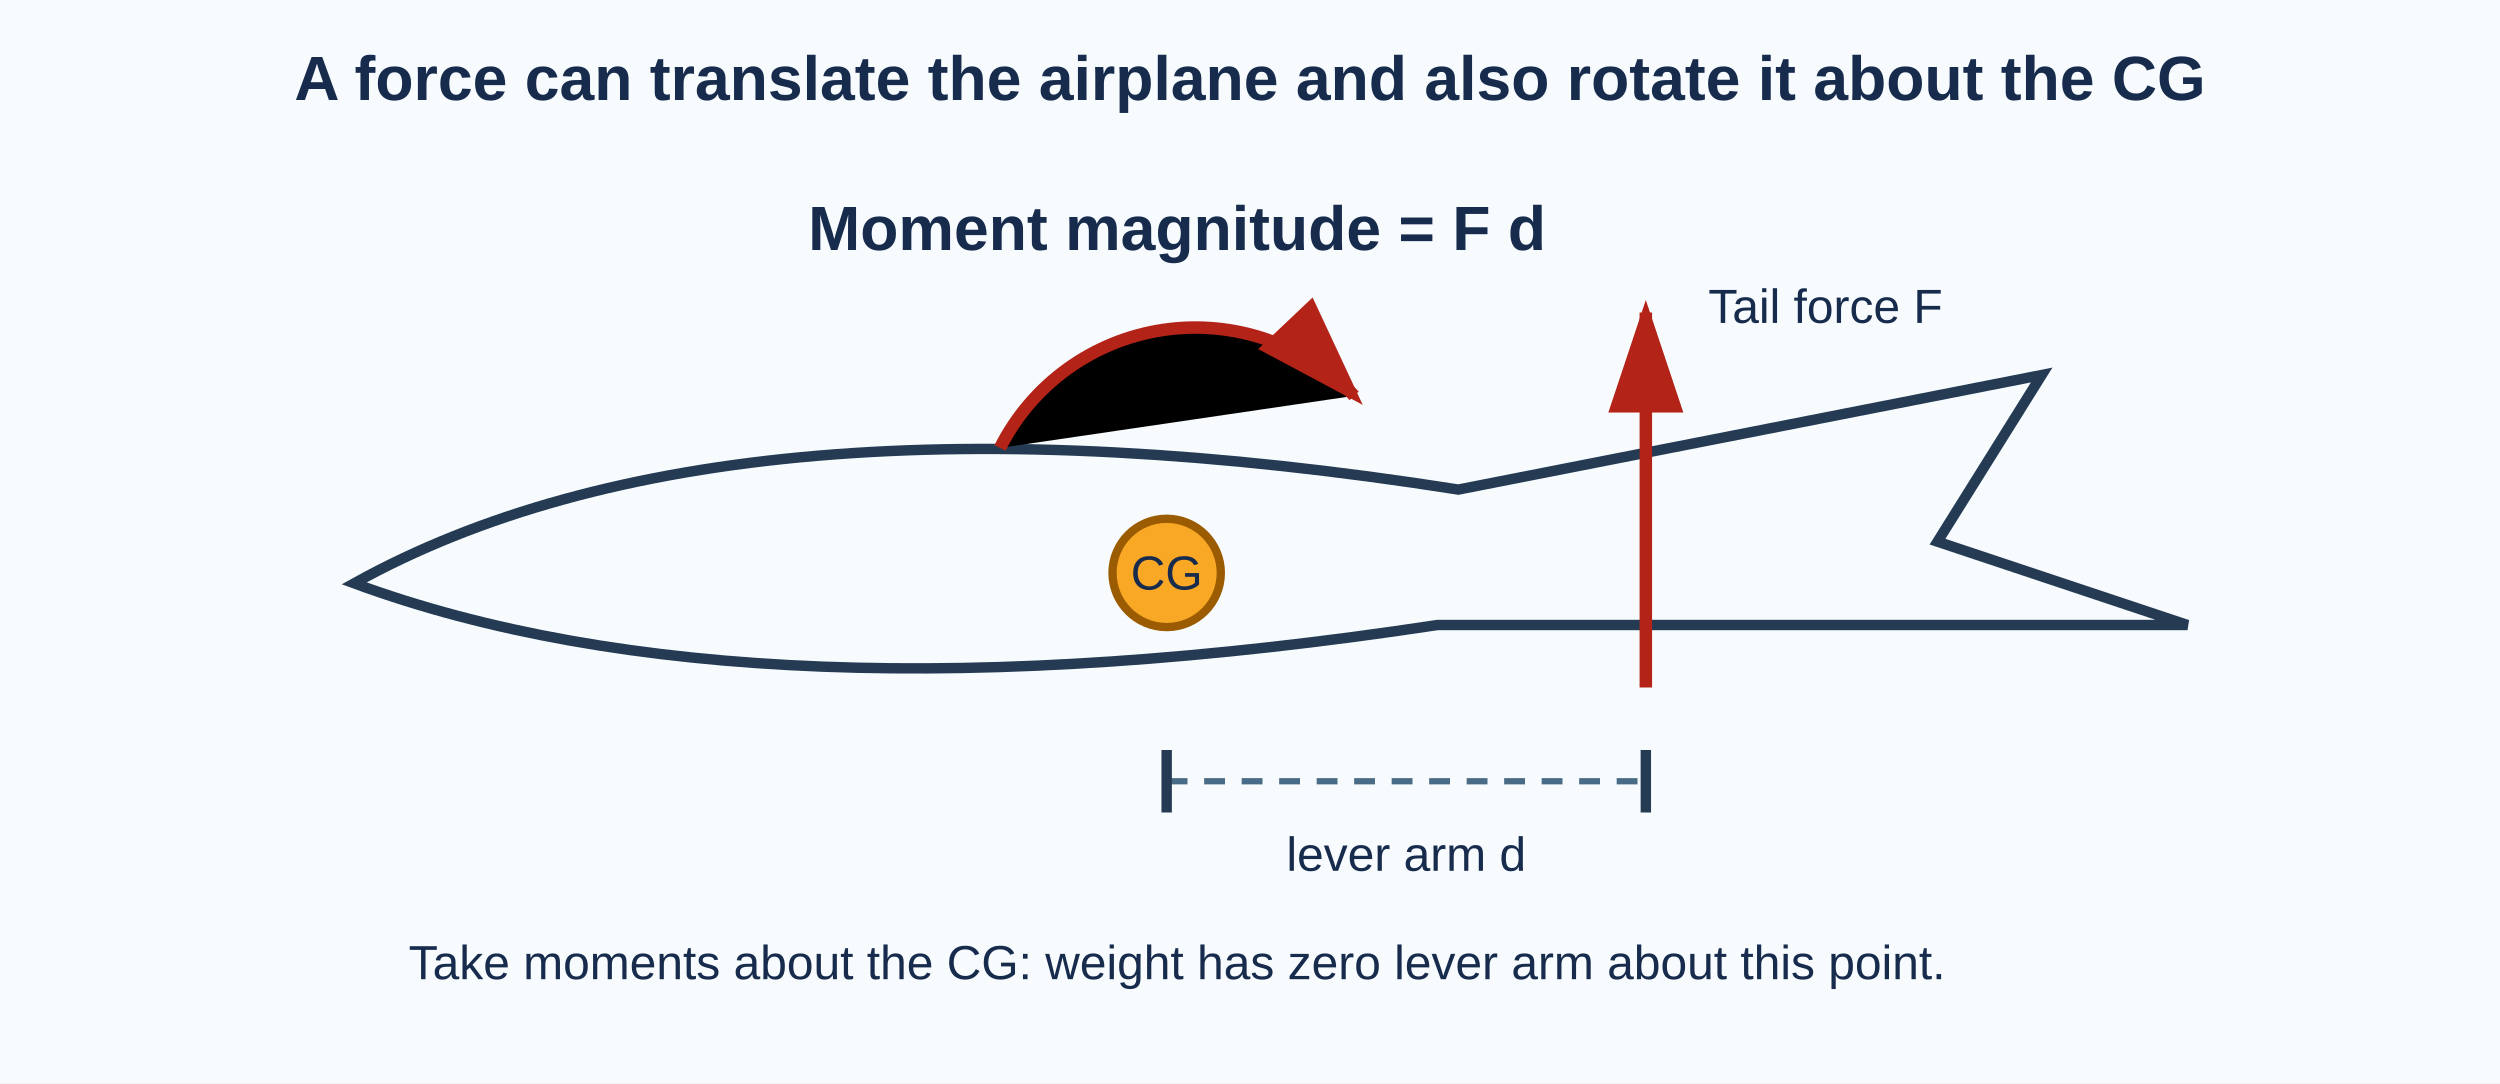
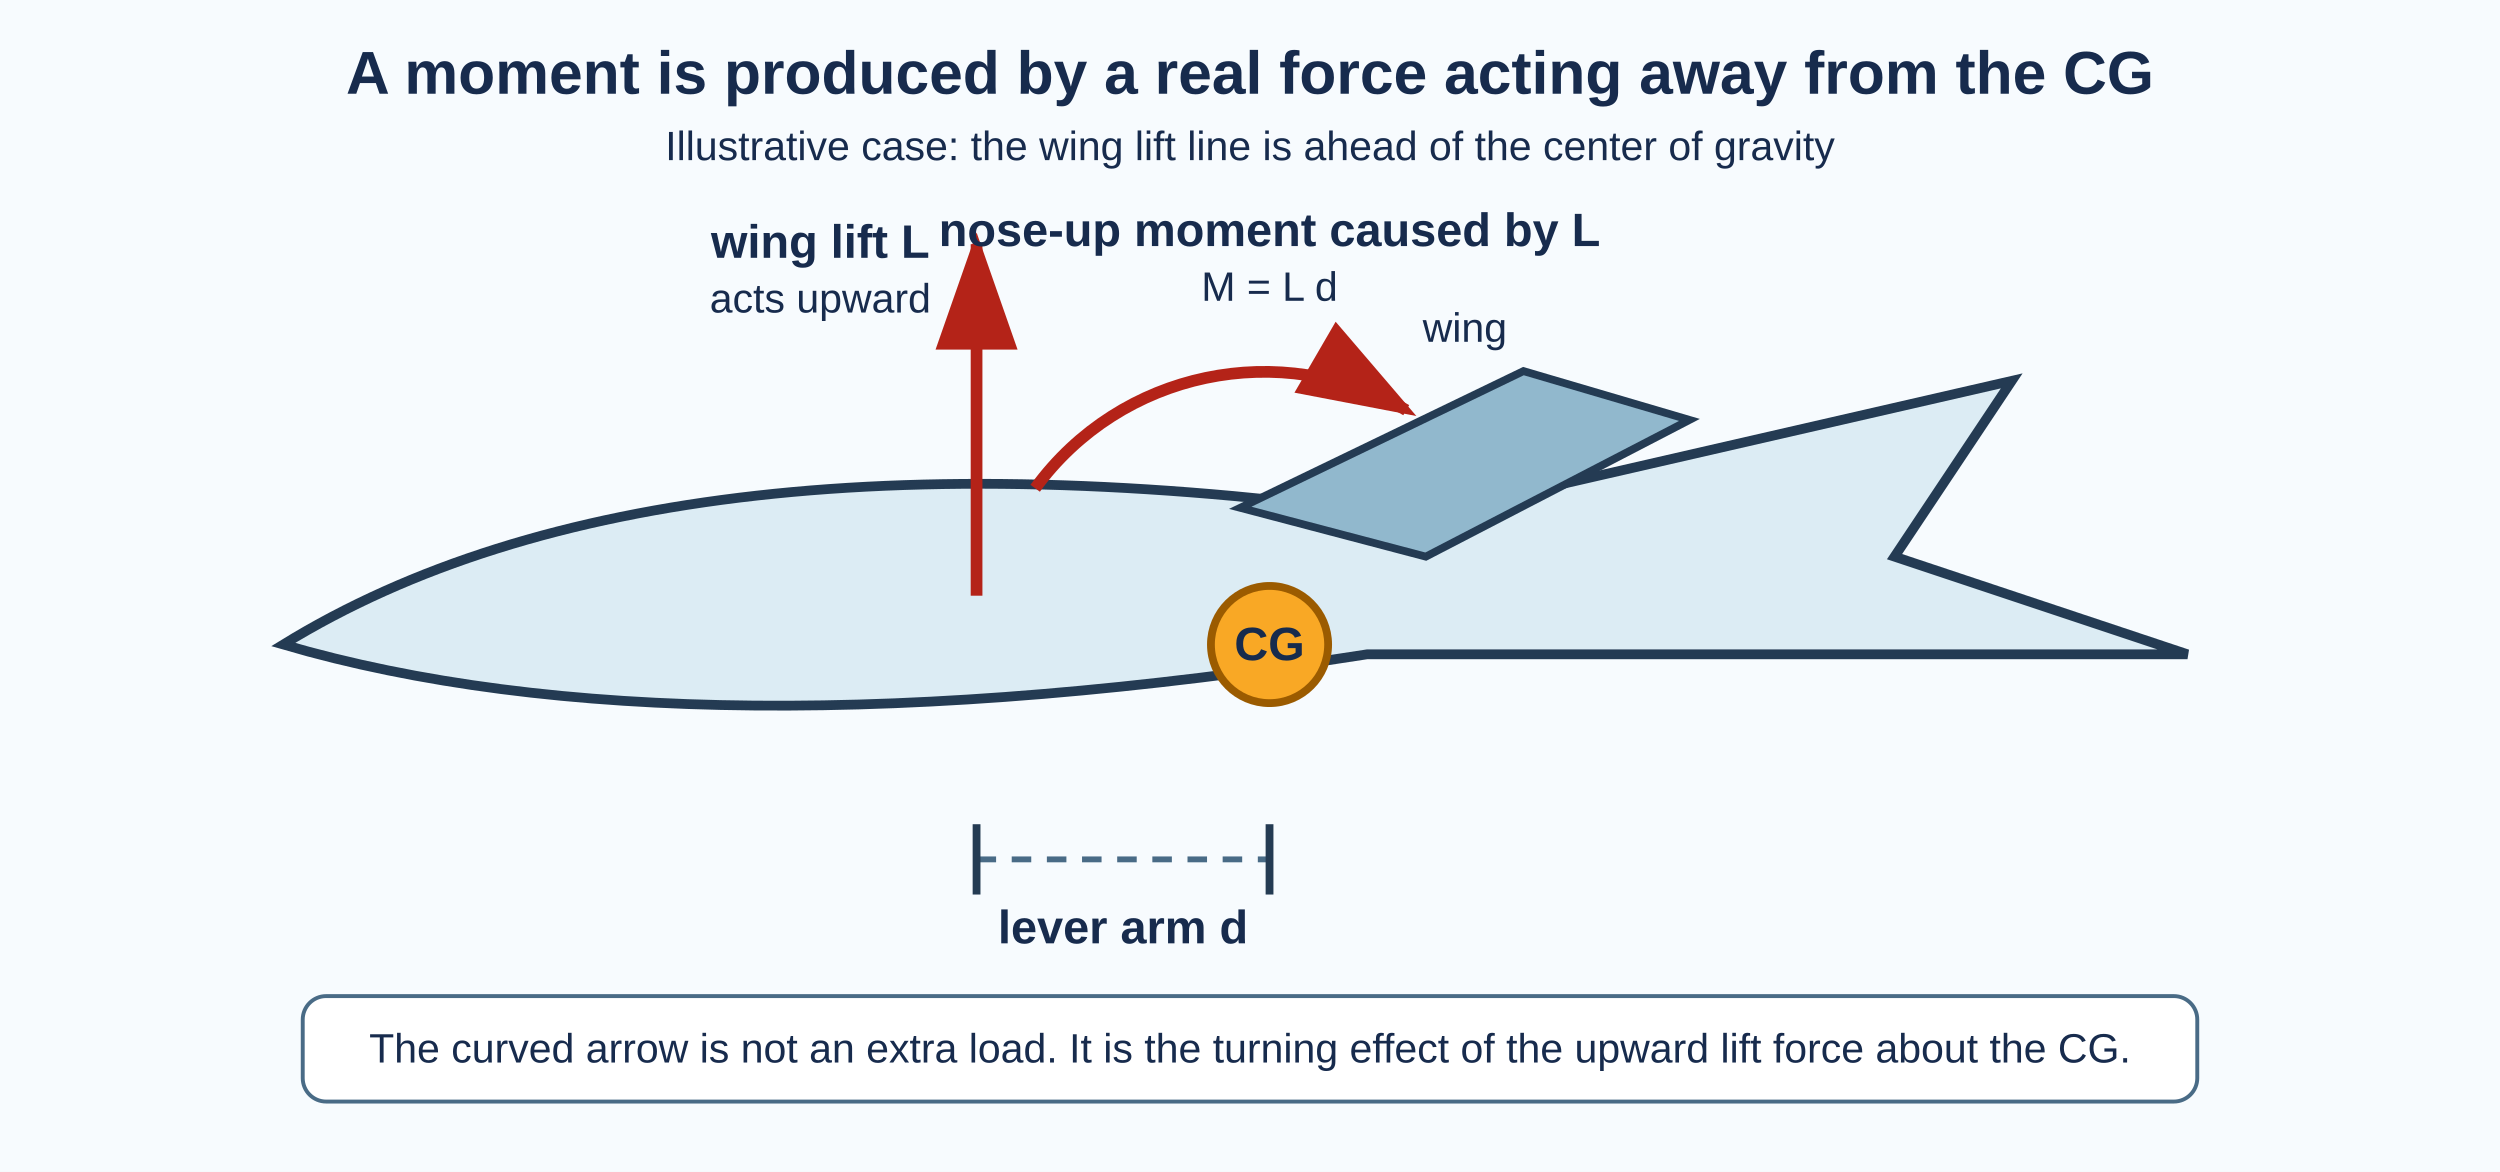
- <svg xmlns="http://www.w3.org/2000/svg" width="1200" height="520" viewBox="0 0 1200 520">
+ <svg xmlns="http://www.w3.org/2000/svg" width="1280" height="600" viewBox="0 0 1280 600">
  <defs>
-     <marker id="a" markerWidth="10" markerHeight="10" refX="8" refY="3" orient="auto">
-       <path d="M0,0 L9,3 L0,6 Z" fill="#b42318" />
+     <marker id="arrow" markerWidth="11" markerHeight="11" refX="9" refY="3.5" orient="auto">
+       <path d="M0,0 L10,3.5 L0,7 Z" fill="#b42318" />
    </marker>
-     <style>text{font-family:Arial,sans-serif;fill:#172b4d}.t{font-size:30px;font-weight:bold}.s{font-size:23px}.e{stroke:#243b53;stroke-width:5;fill:none}.r{stroke:#b42318;stroke-width:6;marker-end:url(#a)}.d{stroke:#496b86;stroke-width:3;stroke-dasharray:10 8}</style>
+     <style>text{font-family:Arial,sans-serif;fill:#172b4d}.title{font-size:31px;font-weight:bold}.label{font-size:24px;font-weight:bold}.note{font-size:21px}.air{stroke:#243b53;stroke-width:5;fill:#dcecf4}.force{stroke:#b42318;stroke-width:6;marker-end:url(#arrow)}.dash{stroke:#496b86;stroke-width:3;stroke-dasharray:10 8}.arc{stroke:#b42318;stroke-width:6;fill:none;marker-end:url(#arrow)}</style>
  </defs>
-   <rect width="1200" height="520" fill="#f7fbfe" />
-   <text x="600" y="48" text-anchor="middle" class="t">A force can translate the airplane and also rotate it about the CG</text>
-   <path class="e" fill="#d9eaf2" d="M170 280 Q350 180 700 235 L980 180 930 260 1050 300 690 300 Q360 350 170 280Z" />
-   <circle cx="560" cy="275" r="26" fill="#f9a825" stroke="#9b5b00" stroke-width="4" />
-   <text x="560" y="283" text-anchor="middle" class="s">CG</text>
-   <line x1="790" y1="330" x2="790" y2="150" class="r" />
-   <text x="820" y="155" class="s">Tail force F</text>
-   <line x1="560" y1="375" x2="790" y2="375" class="d" />
-   <line x1="560" y1="360" x2="560" y2="390" class="e" />
-   <line x1="790" y1="360" x2="790" y2="390" class="e" />
-   <text x="675" y="418" text-anchor="middle" class="s">lever arm d</text>
-   <path d="M480 215 A105 105 0 0 1 650 190" class="r" />
-   <text x="565" y="120" text-anchor="middle" class="t">Moment magnitude = F d</text>
-   <text x="565" y="470" text-anchor="middle" class="s">Take moments about the CG: weight has zero lever arm about this point.</text>
+   <rect width="1280" height="600" fill="#f7fbfe" />
+   <text x="640" y="48" text-anchor="middle" class="title">A moment is produced by a real force acting away from the CG</text>
+   <text x="640" y="82" text-anchor="middle" class="note">Illustrative case: the wing lift line is ahead of the center of gravity</text>
+   <path class="air" d="M145 330 Q340 210 725 265 L1030 195 970 285 1120 335 700 335 Q350 390 145 330 Z" />
+   <path d="M635 260 L780 190 L865 215 L730 285 Z" fill="#91b8cd" stroke="#243b53" stroke-width="4" />
+   <text x="750" y="175" text-anchor="middle" class="note">wing</text>
+   <circle cx="650" cy="330" r="30" fill="#f9a825" stroke="#9b5b00" stroke-width="4" />
+   <text x="650" y="338" text-anchor="middle" class="label">CG</text>
+   <line x1="500" y1="305" x2="500" y2="125" class="force" />
+   <text x="420" y="132" text-anchor="middle" class="label">wing lift L</text>
+   <text x="420" y="160" text-anchor="middle" class="note">acts upward</text>
+   <line x1="500" y1="440" x2="650" y2="440" class="dash" />
+   <line x1="500" y1="422" x2="500" y2="458" stroke="#243b53" stroke-width="4" />
+   <line x1="650" y1="422" x2="650" y2="458" stroke="#243b53" stroke-width="4" />
+   <text x="575" y="483" text-anchor="middle" class="label">lever arm d</text>
+   <path d="M530 250 A145 145 0 0 1 720 210" class="arc" />
+   <text x="650" y="126" text-anchor="middle" class="label">nose-up moment caused by L</text>
+   <text x="650" y="154" text-anchor="middle" class="note">M = L d</text>
+   <rect x="155" y="510" width="970" height="54" rx="12" fill="#ffffff" stroke="#496b86" stroke-width="2" />
+   <text x="640" y="544" text-anchor="middle" class="note">The curved arrow is not an extra load. It is the turning effect of the upward lift force about the CG.</text>
</svg>
